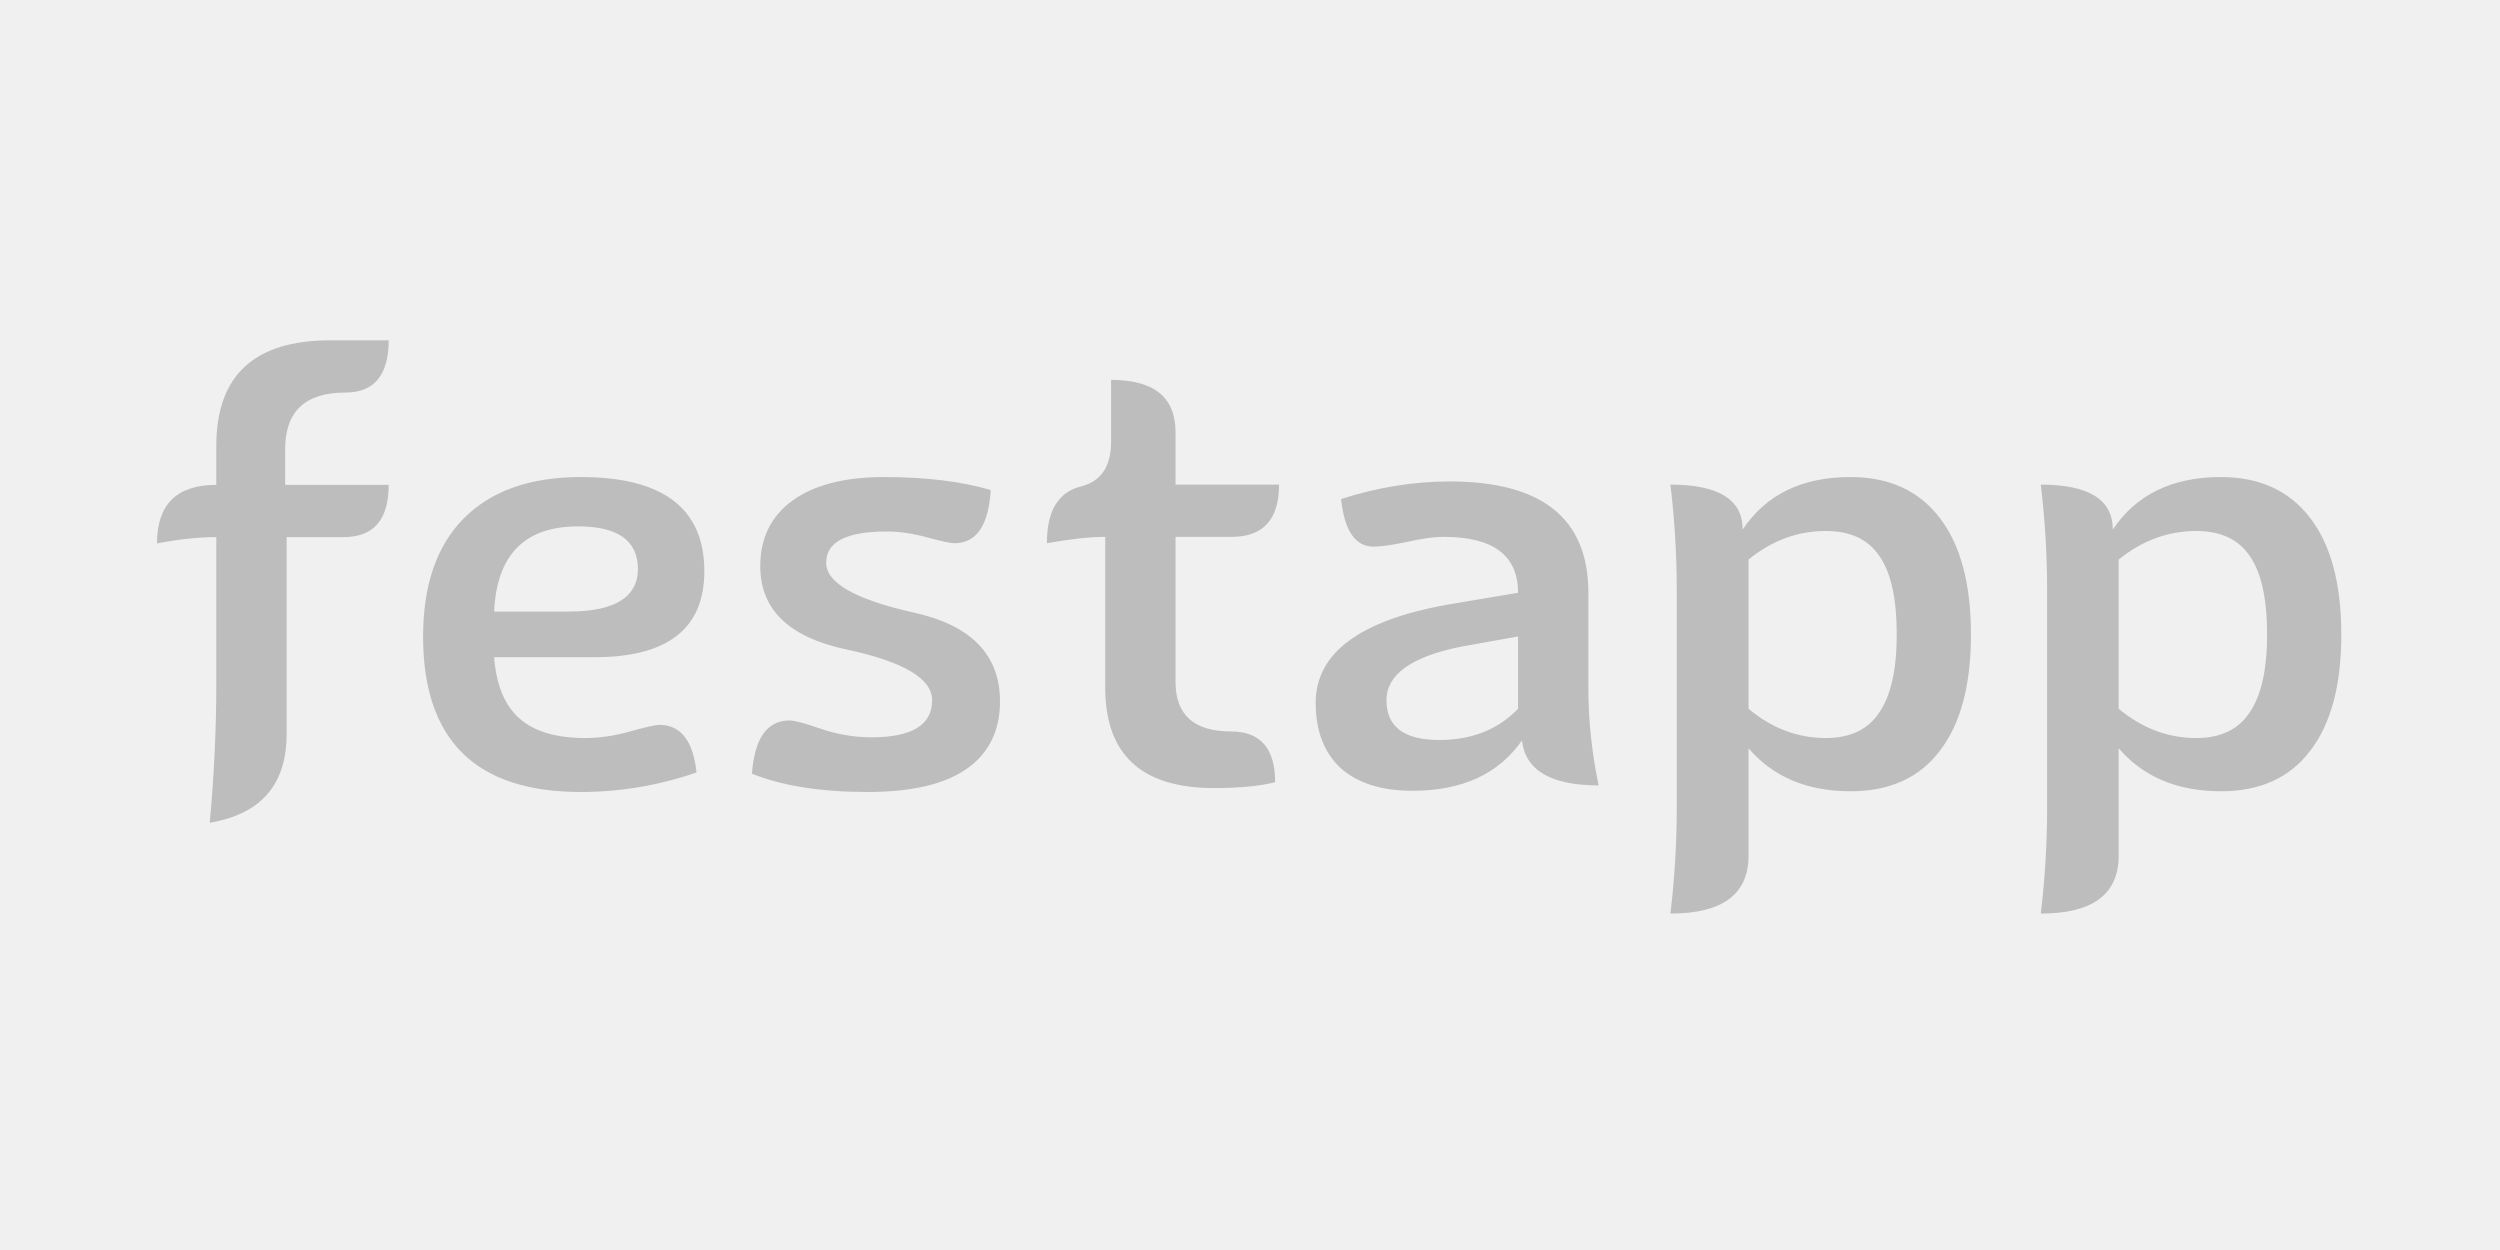
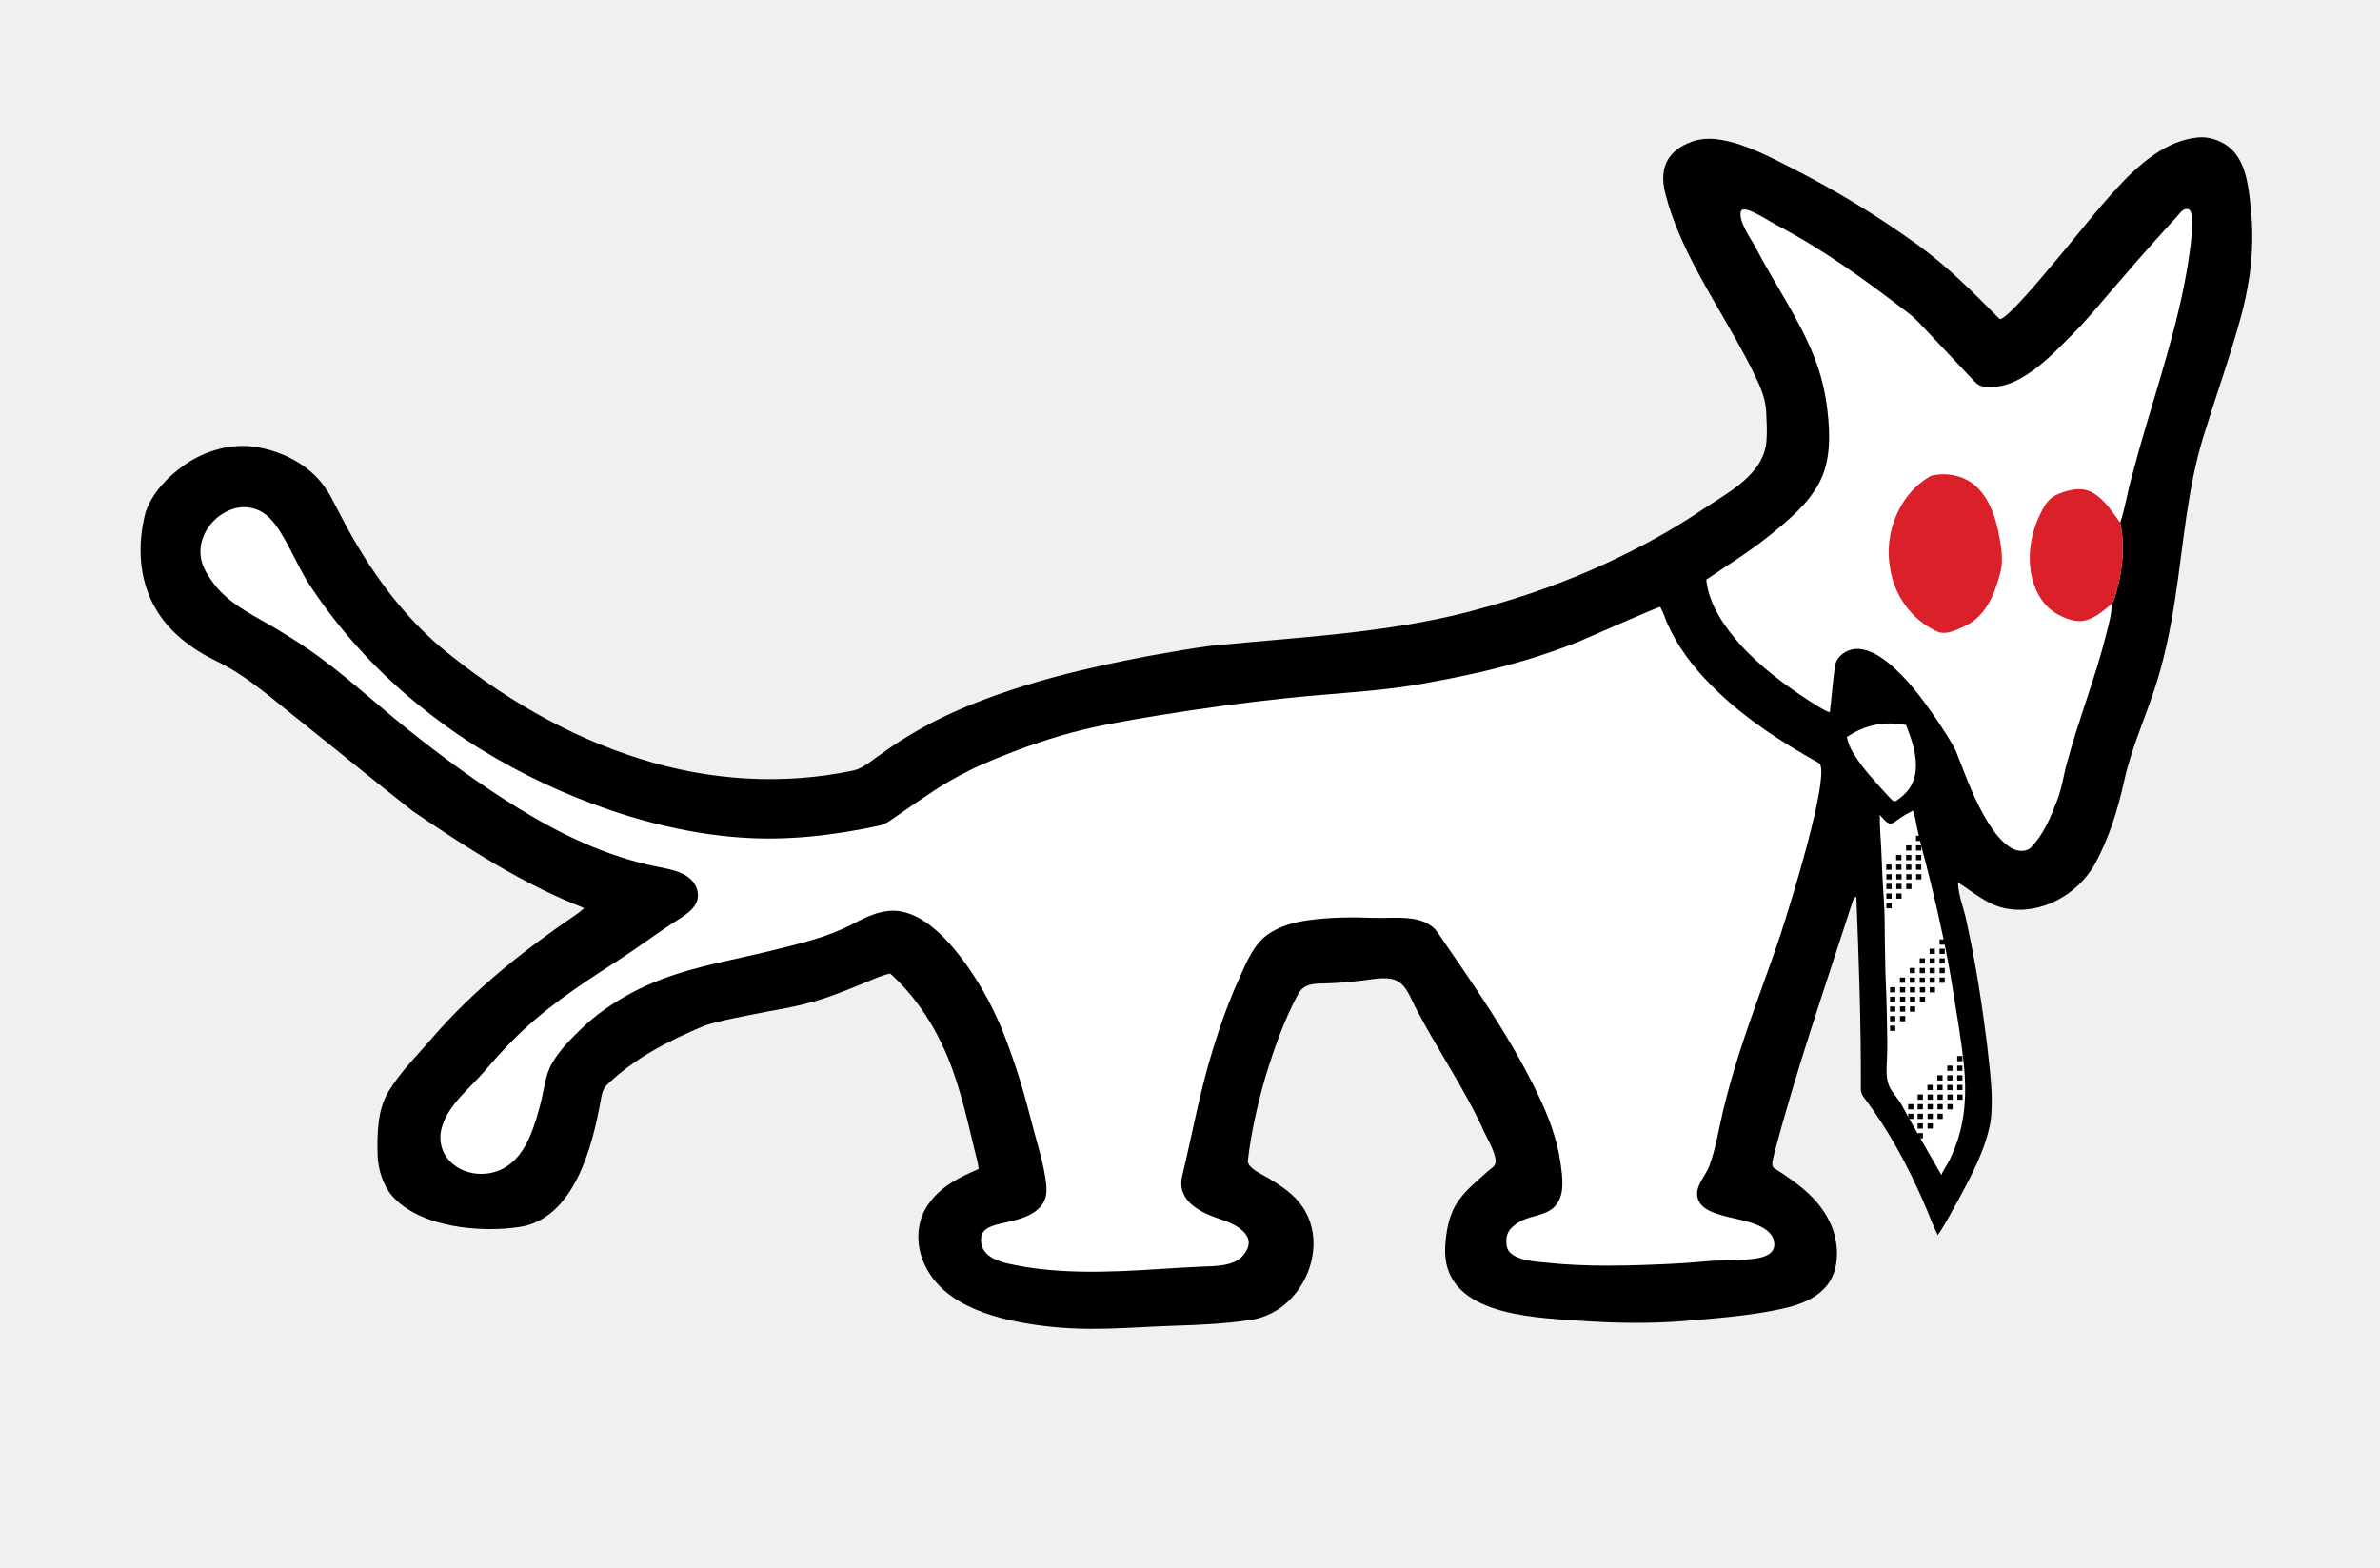
- <svg xmlns="http://www.w3.org/2000/svg" version="1.2" viewBox="0 0 1024 512" width="1024" height="512">
-   <path id="festapp" class="s0" aria-label="festapp" fill="#BDBDBD" d="m117.4 300.7q0 31-31.5 36.3 2.7-29.3 2.7-57.1v-59.9q-11 0-24.3 2.6 0-24 24.3-24v-16q0-43.2 46.6-43.2h24q0 21.4-17.8 21.4-24.6 0-24.6 23.2v14.6h42.4q0 21.4-18.4 21.4h-23.4zm120.5 23.7q-64.6 0-64.6-63.7 0-31.5 16.6-48.3 16.8-17 48-17 50.6 0 50.6 38.6 0 35.2-45 35.2h-41.1q1.3 17.1 10.4 25.1 9.1 8 26.9 8 8.8 0 18.4-2.7 9.6-2.7 12-2.7 13.1 0 15.2 19.5-23.2 8-47.4 8zm-35.5-73.9h30.4q28.5 0 28.5-17.6-0.2-17.3-24.5-17.3-32.8 0-34.4 34.9zm105.6 66.4q1.6-21.8 15.4-21.8 3 0 12.8 3.4 10.2 3.5 20.8 3.5 24.8 0 24.8-15.2 0-13.3-35.2-20.8-35.2-7.5-35.2-34.1 0-17.4 13.4-27 13.3-9.5 37.3-9.5 25.6 0 43.7 5.3-1.3 21.8-14.9 21.8-2.4 0-11.2-2.4-8.8-2.4-16.5-2.4-24.8 0-24.8 12.8 0 12.3 35.4 20.3 35.8 7.7 35.8 36.5 0 18.2-13.9 27.8-13.6 9.3-40.3 9.3-28.8 0-47.4-7.5zm189.3 5.9q-44.6 0-44.6-41.1v-61.8q-9.3 0-23.9 2.6 0-19.7 13.8-23.2 12.5-3.1 12.5-18.3v-25.4q26.4 0 26.4 21.4v21.5h42.4q0 21.4-19.4 21.4h-23v59.4q0 20.3 22.7 20.3 18.1 0 18.1 20.8-9.6 2.4-25 2.4zm81.3 1.1q-19.2 0-29.6-9.4-10.1-9.6-10.1-26.6 0-31.5 57.3-40.8l25.6-4.3q0-22.9-30.4-22.9-6.2 0-15.2 2.1-9.1 1.9-13.6 1.9-11.2 0-13.3-19.5 22.4-7.2 44.5-7.2 56.8 0 56.8 45.6v39.2q0 19.5 4.2 39.7-29.3 0-31.4-18.4-14.4 20.6-44.8 20.6zm10.9-20.8q20 0 32.3-12.8v-29.6l-23.5 4.2q-30.4 6.2-30.4 21.9 0 16.3 21.6 16.3zm94.7 71.1q2.6-21.6 2.6-43.4v-89.1q0-21.6-2.6-43.2 29.6 0 29.6 18.4 14.3-21.5 44.2-21.5 23.7 0 36.5 16.7 12.8 16.6 12.8 47.8 0 31.2-12.8 47.7-12.5 16.5-36.5 16.5-26.7 0-41.8-17.6v44q0 23.7-32 23.7zm63.7-71.9q14.9 0 21.8-10.4 7.2-10.4 7.2-32 0-22.2-7.2-32.3-6.9-10.1-21.8-10.1-17.4 0-31.7 11.7v61.1q14.3 12 31.7 12zm88 71.9q2.6-21.6 2.6-43.4v-89.1q0-21.6-2.6-43.2 29.5 0 29.5 18.4 14.4-21.5 44.3-21.5 23.7 0 36.5 16.7 12.8 16.6 12.8 47.8 0 31.2-12.8 47.7-12.5 16.5-36.5 16.5-26.7 0-41.9-17.6v44q0 23.7-31.9 23.7zm63.7-71.9q14.9 0 21.8-10.4 7.2-10.4 7.2-32 0-22.2-7.2-32.3-6.9-10.1-21.8-10.1-17.4 0-31.8 11.7v61.1q14.4 12 31.8 12z" />
+ <svg xmlns="http://www.w3.org/2000/svg" xml:space="preserve" width="1327" height="874">
+   <g fill="#FFF">
+     <path d="M1057.71 446.19c5.62-3.94 8.81-7.9 10.21-14.86 1.36-9.34-1.78-18.57-5.2-27.13-12.25-2.24-22.819-.12-33 6.73.7 3.22 1.931 6.32 3.7 9.12 5.46 8.94 12.8 16.49 19.79 24.24 1.19 1.1 2.7 3.56 4.5 1.9z" />
+     <path d="M1220.27 116.7c-3.159-1.05-5.17 2.81-7.21 4.85-10.079 10.96-19.979 22.07-29.659 33.38-9.851 11.14-19.051 22.87-29.67 33.31-8.341 8.37-16.771 17.01-27.2 22.79-6.46 3.6-14.061 5.82-21.46 4.27-2.2-.4-3.69-2.2-5.181-3.69-8.359-8.97-16.83-17.83-25.239-26.75-3.25-3.43-6.341-7.06-10.12-9.93-24.09-18.52-47.25-35.43-74.15-49.55-5.5-2.89-16.63-10.63-19.52-8.09-2.44 5.21 6.01 16.83 7.699 20.12 10.69 20.68 24.381 39.93 32.971 61.66 3.81 9.63 6.21 19.65 7.39 29.93 1.53 13.35 1.89 27.91-4.57 40.11-6.279 11.85-16.699 20.49-26.92 28.81-11.41 9.29-23.949 17.01-36.1 25.26 1.51 14.14 10.17 26.29 19.35 36.65 11.13 12.06 24.33 22.01 38.061 30.9 3.74 2.28 7.3 5 11.5 6.43 1.04-8.59 1.64-17.24 2.899-25.81.92-6.12 7.511-9.95 13.351-9.55 5.97.47 11.229 3.78 15.859 7.35 11.12 8.97 19.61 20.63 27.65 32.31 3.67 5.67 7.59 11.23 10.54 17.32 5.49 13.83 10.42 28.06 18.479 40.67 3.33 5.14 7.16 10.25 12.521 13.43 3.37 1.89 8.34 2.43 11.16-.729 6.85-7.181 10.71-16.53 14.189-25.67 2.98-7.431 3.78-15.46 6.13-23.07 6.351-23.48 15.5-46.12 21.32-69.75 1.38-5.59 3.141-11.19 3.05-17.01 1.67-1.94 1.92-4.7 2.721-7.06 3.5-12.34 4.75-25.54 2.05-38.15 2.859-8.59 4.1-17.61 6.63-26.29 9.19-35.46 21.85-70.24 29.02-106.19.719-3.581 7.859-40.461 2.459-42.261zM1014.11 425.4c-21.7-12.11-42.811-25.89-60.33-43.67-9.96-10.06-18.681-21.55-24.36-34.58-1.21-2.93-2.14-5.98-3.729-8.74-.33-.58-42.271 18.05-45.79 19.45-17.83 7.11-36.29 12.69-55 16.96-10.091 2.31-20.25 4.29-30.44 6.15-20.03 3.67-40.15 4.94-60.41 6.69-23.42 2.02-46.8 4.94-70.05 8.38-6.55.97-13.09 1.99-19.62 3.06-7.57 1.24-15.12 2.56-22.66 3.97-7.99 1.49-15.95 3.18-23.8 5.28-16.55 4.43-32.84 10.36-48.58 17.12-9.17 3.93-17.97 8.67-26.43 13.95-8.42 5.54-16.75 11.21-25 17-2.26 1.561-4.56 3.22-7.29 3.811-25.85 5.6-51.99 8.659-78.45 6.659a261.69 261.69 0 0 1-22.66-2.699c-16.79-2.75-33.33-7.07-49.43-12.57a355.815 355.815 0 0 1-72.15-33.97c-6.24-3.85-12.36-7.92-18.31-12.2-5.91-4.24-11.68-8.66-17.3-13.26-23.85-19.5-44.7-42.69-61.36-68.62-4.32-7.46-7.95-15.3-12.18-22.81-2.99-5.32-6.76-11.42-11.97-14.84-4.29-2.83-10.06-3.85-15.07-2.68a25.17 25.17 0 0 0-7.17 2.92c-9.31 5.55-15.21 16.78-11.91 27.58 1.31 4.29 3.85 8.03 6.49 11.61 8.81 11.94 24.07 18.6 36.42 26.15 3.93 2.39 7.83 4.83 11.68 7.33 13.56 8.82 25.99 19.22 38.32 29.65 6.97 5.89 13.9 11.82 21.01 17.53 19.82 15.9 40.52 31.07 62.14 44.42 24.01 14.82 49.73 27.19 77.56 32.761 8.35 1.67 19.85 3.409 22.48 13.13 2.56 9.42-7.72 14.439-14.11 18.649-10.69 7.03-20.95 14.7-31.72 21.62-20.99 13.47-40.97 26.8-58.44 44.811-4.78 4.92-9.37 10.02-13.81 15.25-8.43 9.939-21.01 19.27-24.47 32.42-2.17 8.22.93 16.449 7.99 21.21 7.2 4.859 16.9 5.479 24.79 1.989 8.55-3.779 13.72-11.8 17.1-20.18 2.25-5.56 3.87-11.37 5.39-17.16 2.01-7.699 2.38-15.46 6.52-22.449 4.22-7.141 10.12-13.091 16.04-18.83 8.01-7.78 17.32-14.181 27.1-19.54 5.51-3.011 11.28-5.62 17.15-7.87 20.47-7.87 42.13-11.311 63.33-16.58 14.69-3.65 29.86-7.16 43.34-14.26 8.35-4.4 17.43-8.9 27.14-7.271 15.03 2.53 28.39 18.08 36.73 29.79 8.88 12.46 16.06 26.061 21.55 40.33 3.09 8.06 5.89 16.27 8.47 24.51 2.94 9.42 5.23 19.021 7.84 28.521 2.59 9.43 5.42 18.85 6.6 28.59.56 4.58.15 9.1-3.02 12.75-4.67 5.37-11.79 7.11-18.42 8.71-4.71 1.13-14.04 2.26-14.78 8.41-1.1 9.189 7.1 12.939 14.37 14.63 27.08 6.27 56.52 5.01 83.97 3.24 8.04-.521 16.08-1.03 24.13-1.391 7.89-.35 18.66-.02 23.84-6.569 4.87-6.15 3.21-10.891-2.49-14.99-3.18-2.29-6.8-3.72-10.489-4.93-10.86-3.591-24.601-10.091-21.22-24.171 5.06-21.04 8.95-42.3 14.9-63.14 1.75-6.11 3.61-12.189 5.64-18.22 3.32-9.86 7.07-19.59 11.37-29.061 3.93-8.649 7.87-18.659 15.98-24.27 6.43-4.46 14.279-6.65 21.949-7.74 12.33-1.76 24.78-1.83 37.2-1.37 11.07.41 28-2.54 35.37 8.181 19.97 29.04 40.44 58.14 55.78 89.979 5.95 12.34 10.96 25.37 12.79 39.021.97 7.17 2.359 16.439-2.36 22.649-4.8 6.32-13.689 5.74-20.08 9.36-5.649 3.189-8.89 6.72-7.569 14 1.449 8.02 17.569 8.56 21.619 9 22.601 2.479 46.57 1.8 69.37.72 6.78-.33 13.54-.79 20.301-1.45 6.939-.67 13.939-.31 20.899-.88 6.07-.49 18.78-.91 16.75-10.42-2.109-9.87-19.71-11.71-27.41-13.89-5.27-1.5-12.01-3.21-14.59-8.62-3.31-6.92 3.78-13.42 5.96-19.33 3.67-9.97 5.25-20.561 7.7-30.86 2.62-10.989 5.75-21.859 9.2-32.63 7.09-22.14 15.54-43.82 22.92-65.859 1.92-5.75 3.6-11.561 5.399-17.33 4.13-13.231 22.35-74.361 15.84-78.001zM1088.65 550.55c-1.061-6.6-2.2-13.189-3.511-19.75-.27-1.37-.55-2.74-.83-4.109-.199-.971-.399-1.94-.609-2.91-2.101-10.12-4.41-20.19-6.86-30.23-1.75-7.16-3.58-14.3-5.46-21.42-.06-.229-.12-.45-.17-.68a.726.726 0 0 1-.04-.141c-.21-.819-.41-1.63-.6-2.449-.24-.971-.471-1.95-.69-2.92-.37-1.61-.729-3.221-1.09-4.82-.65-2.9-.96-6.7-2.4-9.33-.229.66-3.109 1.84-3.75 2.25-1.3.83-2.58 1.69-3.88 2.51-1.439.92-3.26 2.87-5.13 2.58-2.1-.34-4.46-3.8-5.91-5.2.73.71.36 3.45.391 4.351.069 2.029.159 4.05.27 6.069.25 4.521.61 9.051.73 13.58.199 7.16.64 14.29 1.1 21.431.3 4.689.56 9.38.6 14.08.08 7.649.08 15.29.32 22.949 0 6.17.42 12.37.61 18.54.17 5.33.31 10.65.38 15.98.1 6.649.28 13.28-.04 19.92-.25 5.29-.771 11.37 1.97 16.15 1.98 3.43 4.891 6.27 6.66 9.819.55 1.11 1.71 3.24 3.23 5.95.199.36.409.73.619 1.12 5.591 9.95 15.091 26.35 17.94 31.33-.33-.58 3.9-7.15 4.35-8.09 1.42-2.9 2.681-5.86 3.78-8.891 5.28-14.479 5.91-29.77 4.311-44.96-1.511-14.259-4.021-28.549-6.291-42.709z" />
+   </g>
+   <path d="M1254.7 113.42c-1.24-11.01-2.88-24.93-12.75-32.06-4.71-3.4-10.82-5.29-16.59-4.71-17.681 1.77-32.391 14.69-43.94 27.05-12.7 13.59-23.91 28.41-36 42.54-2.1 2.46-28 34.14-30.66 31.47-14.7-14.76-28.66-29-45.64-41.28a524.454 524.454 0 0 0-69.97-42.67c-12.28-6.23-25.19-13.18-38.87-15.67-5.71-1.04-11.601-1.08-17.101.95-6.109 2.26-10.41 5.46-12.97 9.57-3.17 5.08-3.68 11.56-1.67 19.4 2.01 7.87 4.77 15.54 7.97 23 11.67 27.14 28.9 51.4 41.771 77.93 3.21 6.63 6.149 13.17 6.479 20.63.25 5.49.63 11.02.141 16.511-1.669 18.732-21.5 28.484-35.235 37.768-17.313 11.702-35.545 21.626-54.51 30.391-21.467 9.921-44.267 18.083-67.065 24.351-49.63 14.3-101.51 16.38-152.609 21.43-11.53 1.48-22.96 3.6-34.4 5.59-35.12 6.63-70.19 14.9-103.24 28.75-16.52 6.91-32.3 15.61-46.75 26.21-4.89 3.14-9.21 7.52-15 8.96-39.24 8.371-80.54 5.75-118.74-6.32-41.06-12.74-78.67-35.08-111.68-62.4-24.71-21.03-43.19-48.39-57.69-77.2-2.27-4.33-4.23-8.39-7.37-12.71-8.55-11.74-22.77-19.12-37.3-21.6-14.17-2.43-28.88 1.86-40.54 9.99-9.34 6.58-17.82 15.34-21.6 26.32-4.65 17.57-3.91 37.36 5.39 53.34 7.62 13.5 20.52 23.1 34.28 29.71 17.76 8.63 32.32 22.18 47.75 34.23 20.57 16.42 40.91 33.15 61.62 49.39 30.27 20.52 61.25 40.66 95.48 53.97-1.02.96-2.04 1.92-3.16 2.76-30.04 20.46-57.94 42.28-81.77 69.931-8.32 9.649-17.53 18.689-24.18 29.659-6.22 10.261-6.35 23.881-6.04 35.521.19 7.51 2.99 16.63 7.89 22.38 15.35 17.98 49.91 20.96 71.55 17.53 30.01-4.75 40.3-44.59 44.81-69.79.63-3.521 1.2-7.41 4.11-9.851 15.04-14.42 33.86-24.109 52.92-32.109 6.55-2.891 29.1-6.83 36.01-8.28 23.4-4.09 31.13-6.52 53.1-15.56 5.1-1.971 10.01-4.58 15.43-5.631 12.2 10.98 21.87 24.65 28.86 39.48 8.98 18.61 13.32 38.94 18.17 58.9.92 3.479 1.86 6.979 2.28 10.579-10.49 4.431-21.27 9.82-27.92 19.471-6.46 8.81-7.22 20.859-3.43 30.92 9.27 24.609 38.15 32.84 62.77 36.46 28.74 4.21 51.38 1.38 77.09.55 14.6-.479 29.32-1.07 43.85-3.37 5.42-.85 11.29-3.359 15.739-6.52 17.25-12.271 24.851-38.16 12.511-56.351-4.891-7.22-11.88-11.72-19.2-16.18-2.98-1.81-11.8-5.55-11.32-9.68 1.8-15.641 5.32-31.061 9.66-46.181 4.88-15.979 10.43-31.859 18.35-46.609 2.91-5.42 7.87-5.86 13.431-5.94 7.479-.09 14.83-.8 22.26-1.63 5.71-.64 12.98-2.39 18.54-.26 5.82 2.22 8.24 9.42 10.85 14.51 12.16 23.73 27.62 45.67 38.61 70.021 1.76 3.88 7.7 13.699 6.22 17.899-.67 1.9-2.72 2.851-4.14 4.15-6.38 5.84-13.63 11.39-18.03 19.01-3.859 6.67-5.22 15.02-5.7 22.61-2.42 38.069 46.7 39.689 73.03 41.6 20.3 1.46 41.08 1.9 61.38.17 17.62-1.5 35.95-2.9 53.24-6.67 10.14-2.22 21-6.09 26.76-15.32 5.99-9.6 4.761-23.96-.359-33.79-6.271-12.87-18.32-21.5-30.08-28.97-2.82-1.45-1.21-4.92-.83-7.28 12.45-47.67 28.689-94.22 43.79-141.09.35-1.39 1.05-2.649 2.279-3.439 1.41 35.71 2.66 71.449 2.521 107.189-.12 1.87.72 3.58 1.85 5.03 13.471 17.77 24.15 37.53 33.051 57.95 2.81 6.12 4.829 12.59 8 18.56 4.439-6.31 7.8-13.29 11.659-19.95 7.391-13.76 15-27.85 17.771-43.38 1.87-14.16-.49-28.399-1.92-42.49-2.83-22.8-6.33-45.529-11.26-67.97-1.341-7.51-4.86-15.18-4.99-22.819 8.56 5.439 16.3 12.5 26.58 14.5 19.75 3.84 40.22-7.73 49.819-24.83 7.9-14.57 12.82-30.53 16.36-46.66 3.8-17.31 11.41-34.22 16.93-51.07 2.561-7.81 4.69-15.77 6.49-23.79 1.98-8.81 3.57-17.7 4.93-26.63 4.681-30.53 6.69-60.86 15.851-90.53 6.87-22.23 14.76-44.14 20.87-66.61 1.97-7.22 3.5-14.61 4.609-22.02 2.027-13.681 2.107-27.181.557-40.921zM998.27 503.4c-1.8 5.77-3.479 11.58-5.399 17.33-7.38 22.039-15.83 43.72-22.92 65.859-3.45 10.771-6.58 21.641-9.2 32.63-2.45 10.3-4.03 20.891-7.7 30.86-2.18 5.91-9.27 12.41-5.96 19.33 2.58 5.41 9.32 7.12 14.59 8.62 7.7 2.18 25.301 4.02 27.41 13.89 2.03 9.51-10.68 9.93-16.75 10.42-6.96.57-13.96.21-20.899.88-6.761.66-13.521 1.12-20.301 1.45-22.8 1.08-46.77 1.76-69.37-.72-4.05-.44-20.17-.98-21.619-9-1.32-7.28 1.92-10.811 7.569-14 6.391-3.62 15.28-3.04 20.08-9.36 4.72-6.21 3.33-15.479 2.36-22.649-1.83-13.65-6.84-26.681-12.79-39.021-15.34-31.84-35.811-60.939-55.78-89.979-7.37-10.721-24.3-7.771-35.37-8.181-12.42-.46-24.87-.39-37.2 1.37-7.67 1.09-15.52 3.28-21.949 7.74-8.11 5.61-12.051 15.62-15.98 24.27-4.3 9.471-8.05 19.2-11.37 29.061-2.029 6.03-3.89 12.109-5.64 18.22-5.95 20.84-9.84 42.1-14.9 63.14-3.38 14.08 10.36 20.58 21.22 24.171 3.689 1.21 7.31 2.64 10.489 4.93 5.7 4.1 7.36 8.84 2.49 14.99-5.18 6.55-15.95 6.22-23.84 6.569-8.05.36-16.09.87-24.13 1.391-27.45 1.77-56.89 3.029-83.97-3.24-7.27-1.69-15.47-5.44-14.37-14.63.74-6.15 10.07-7.28 14.78-8.41 6.63-1.6 13.75-3.34 18.42-8.71 3.17-3.65 3.58-8.17 3.02-12.75-1.18-9.74-4.01-19.16-6.6-28.59-2.61-9.5-4.9-19.101-7.84-28.521-2.58-8.24-5.38-16.45-8.47-24.51-5.49-14.27-12.67-27.87-21.55-40.33-8.34-11.71-21.7-27.26-36.73-29.79-9.71-1.63-18.79 2.87-27.14 7.271-13.48 7.1-28.65 10.609-43.34 14.26-21.2 5.27-42.86 8.71-63.33 16.58-5.87 2.25-11.64 4.859-17.15 7.87-9.78 5.359-19.09 11.76-27.1 19.54-5.92 5.739-11.82 11.689-16.04 18.83-4.14 6.989-4.51 14.75-6.52 22.449-1.52 5.79-3.14 11.601-5.39 17.16-3.38 8.38-8.55 16.4-17.1 20.18-7.89 3.49-17.59 2.87-24.79-1.989-7.06-4.761-10.16-12.99-7.99-21.21 3.46-13.15 16.04-22.48 24.47-32.42 4.44-5.23 9.03-10.33 13.81-15.25 17.47-18.011 37.45-31.341 58.44-44.811 10.77-6.92 21.03-14.59 31.72-21.62 6.39-4.21 16.67-9.229 14.11-18.649-2.63-9.721-14.13-11.46-22.48-13.13-27.83-5.57-53.55-17.94-77.56-32.761-21.62-13.35-42.32-28.52-62.14-44.42-7.11-5.71-14.04-11.64-21.01-17.53-12.33-10.43-24.76-20.83-38.32-29.65-3.85-2.5-7.75-4.94-11.68-7.33-12.35-7.55-27.61-14.21-36.42-26.15-2.64-3.58-5.18-7.32-6.49-11.61-3.3-10.8 2.6-22.03 11.91-27.58a25.17 25.17 0 0 1 7.17-2.92c5.01-1.17 10.78-.15 15.07 2.68 5.21 3.42 8.98 9.52 11.97 14.84 4.23 7.51 7.86 15.35 12.18 22.81 16.66 25.93 37.51 49.12 61.36 68.62 5.62 4.6 11.39 9.02 17.3 13.26 5.95 4.28 12.07 8.35 18.31 12.2a355.815 355.815 0 0 0 72.15 33.97c16.1 5.5 32.64 9.82 49.43 12.57a261.69 261.69 0 0 0 22.66 2.699c26.46 2 52.6-1.06 78.45-6.659 2.73-.591 5.03-2.25 7.29-3.811 8.25-5.79 16.58-11.46 25-17 8.46-5.28 17.26-10.02 26.43-13.95 15.74-6.76 32.03-12.69 48.58-17.12 7.85-2.1 15.81-3.79 23.8-5.28 7.54-1.41 15.09-2.73 22.66-3.97 6.53-1.07 13.07-2.09 19.62-3.06 23.25-3.44 46.63-6.36 70.05-8.38 20.26-1.75 40.38-3.02 60.41-6.69 10.19-1.86 20.35-3.84 30.44-6.15 18.71-4.27 37.17-9.85 55-16.96 3.52-1.4 45.46-20.03 45.79-19.45 1.59 2.76 2.52 5.81 3.729 8.74 5.68 13.03 14.4 24.52 24.36 34.58 17.52 17.78 38.63 31.56 60.33 43.67 6.51 3.641-11.71 64.771-15.84 78.001zm35.15-83.35c-1.77-2.8-3-5.9-3.7-9.12 10.181-6.85 20.75-8.97 33-6.73 3.42 8.56 6.561 17.79 5.2 27.13-1.4 6.96-4.59 10.92-10.21 14.86-1.8 1.659-3.31-.801-4.5-1.9-6.99-7.75-14.33-15.3-19.79-24.24zm61.52 173.21c1.6 15.19.97 30.48-4.311 44.96-1.1 3.03-2.36 5.99-3.78 8.891-.449.939-4.68 7.51-4.35 8.09-2.85-4.98-12.35-21.38-17.94-31.33-.21-.39-.42-.76-.619-1.12-1.521-2.71-2.681-4.84-3.23-5.95-1.77-3.55-4.68-6.39-6.66-9.819-2.74-4.78-2.22-10.86-1.97-16.15.32-6.64.14-13.271.04-19.92-.07-5.33-.21-10.65-.38-15.98-.19-6.17-.61-12.37-.61-18.54-.24-7.659-.24-15.3-.32-22.949-.04-4.7-.3-9.391-.6-14.08-.46-7.141-.9-14.271-1.1-21.431-.12-4.529-.48-9.06-.73-13.58-.11-2.02-.2-4.04-.27-6.069-.03-.9.34-3.641-.391-4.351 1.45 1.4 3.811 4.86 5.91 5.2 1.87.29 3.69-1.66 5.13-2.58 1.3-.819 2.58-1.68 3.88-2.51.641-.41 3.521-1.59 3.75-2.25 1.44 2.63 1.75 6.43 2.4 9.33.36 1.6.72 3.21 1.09 4.82.22.97.45 1.949.69 2.92.189.819.39 1.63.6 2.449.01.051.021.091.04.141.05.229.11.45.17.68 1.88 7.12 3.71 14.26 5.46 21.42 2.45 10.04 4.76 20.11 6.86 30.23.21.97.41 1.939.609 2.91.28 1.369.561 2.739.83 4.109 1.311 6.561 2.45 13.15 3.511 19.75 2.271 14.159 4.781 28.449 6.291 42.709zm122.87-434.3c-7.17 35.95-19.829 70.73-29.02 106.19-2.53 8.68-3.771 17.7-6.63 26.29 2.7 12.61 1.45 25.81-2.05 38.15-.801 2.36-1.051 5.12-2.721 7.06.091 5.82-1.67 11.42-3.05 17.01-5.82 23.63-14.97 46.27-21.32 69.75-2.35 7.61-3.149 15.64-6.13 23.07-3.479 9.14-7.34 18.489-14.189 25.67-2.82 3.159-7.79 2.619-11.16.729-5.36-3.18-9.19-8.29-12.521-13.43-8.06-12.61-12.989-26.84-18.479-40.67-2.95-6.09-6.87-11.65-10.54-17.32-8.04-11.68-16.53-23.34-27.65-32.31-4.63-3.57-9.89-6.88-15.859-7.35-5.84-.4-12.431 3.43-13.351 9.55-1.26 8.57-1.859 17.22-2.899 25.81-4.2-1.43-7.76-4.15-11.5-6.43-13.73-8.89-26.931-18.84-38.061-30.9-9.18-10.36-17.84-22.51-19.35-36.65 12.15-8.25 24.689-15.97 36.1-25.26 10.221-8.32 20.641-16.96 26.92-28.81 6.46-12.2 6.101-26.76 4.57-40.11-1.18-10.28-3.58-20.3-7.39-29.93-8.59-21.73-22.28-40.98-32.971-61.66-1.689-3.29-10.14-14.91-7.699-20.12 2.89-2.54 14.02 5.2 19.52 8.09 26.9 14.12 50.061 31.03 74.15 49.55 3.779 2.87 6.87 6.5 10.12 9.93 8.409 8.92 16.88 17.78 25.239 26.75 1.49 1.49 2.98 3.29 5.181 3.69 7.399 1.55 15-.67 21.46-4.27 10.43-5.78 18.859-14.42 27.2-22.79 10.619-10.44 19.819-22.17 29.67-33.31 9.68-11.31 19.58-22.42 29.659-33.38 2.04-2.04 4.051-5.9 7.21-4.85 5.401 1.801-1.739 38.681-2.459 42.261z" />
+   <path d="M1053.833 550.4h2.917v2.917h-2.917zM1053.833 555.765h2.917v2.916h-2.917zM1053.833 561.128h2.917v2.917h-2.917zM1053.833 566.492h2.917v2.918h-2.917zM1053.833 571.856h2.917v2.917h-2.917zM1059.366 550.4h2.917v2.917h-2.917zM1059.366 555.765h2.917v2.916h-2.917zM1059.366 561.128h2.917v2.917h-2.917zM1059.366 566.492h2.917v2.918h-2.917zM1059.283 545.036h2.917v2.917h-2.917zM1064.899 550.4h2.917v2.917h-2.917zM1064.899 555.765h2.917v2.916h-2.917zM1064.899 561.128h2.917v2.917h-2.917zM1064.816 539.672h2.917v2.918h-2.917zM1064.816 545.036h2.917v2.917h-2.917zM1070.433 550.4h2.917v2.917h-2.917zM1070.433 555.765h2.917v2.916h-2.917zM1070.35 534.308h2.917v2.917h-2.917zM1070.35 539.672h2.917v2.918h-2.917zM1070.35 545.036h2.917v2.917h-2.917zM1075.966 550.4h2.917v2.917h-2.917zM1075.883 528.944h2.917v2.916h-2.917zM1075.883 534.308h2.917v2.917h-2.917zM1075.883 539.672h2.917v2.918h-2.917zM1075.883 545.036h2.917v2.917h-2.917zM1081.416 528.944h2.917v2.916h-2.917zM1081.416 523.777h2.917v2.916h-2.917zM1081.416 534.308h2.917v2.917h-2.917zM1081.416 539.672h2.917v2.918h-2.917zM1081.416 545.036h2.917v2.917h-2.917zM1051.78 487.398h2.917v2.917h-2.917zM1051.78 492.763h2.917v2.916h-2.917zM1051.78 498.126h2.917v2.917h-2.917zM1051.78 503.49h2.917v2.918h-2.917zM1051.697 482.034h2.917v2.917h-2.917zM1057.313 487.398h2.917v2.917h-2.917zM1057.313 492.763h2.917v2.916h-2.917zM1057.313 498.126h2.917v2.917h-2.917zM1057.23 476.67h2.917v2.918h-2.917zM1057.23 482.034h2.917v2.917h-2.917zM1062.847 487.398h2.917v2.917h-2.917zM1062.847 492.763h2.917v2.916h-2.917zM1062.764 471.306h2.917v2.917h-2.917zM1062.764 476.67h2.917v2.918h-2.917zM1062.764 482.034h2.917v2.917h-2.917zM1068.38 487.398h2.917v2.917h-2.917zM1068.297 465.942h2.917v2.916h-2.917zM1068.297 471.306h2.917v2.917h-2.917zM1068.297 476.67h2.917v2.918h-2.917zM1068.297 482.034h2.917v2.917h-2.917zM1069.212 610.225h2.917v2.917h-2.917zM1069.212 615.589h2.917v2.916h-2.917zM1063.941 615.589h2.917v2.916h-2.917zM1069.212 620.952h2.917v2.917h-2.917zM1063.941 620.952h2.917v2.917h-2.917zM1069.212 626.316h2.917v2.918h-2.917zM1069.212 631.754h2.917v2.918h-2.917zM1074.745 610.225h2.917v2.917h-2.917zM1074.745 615.589h2.917v2.916h-2.917zM1074.745 620.952h2.917v2.917h-2.917zM1074.745 626.316h2.917v2.918h-2.917zM1074.662 604.86h2.917v2.917h-2.917zM1080.278 610.225h2.917v2.917h-2.917zM1080.278 615.589h2.917v2.916h-2.917zM1080.278 620.952h2.917v2.917h-2.917zM1080.195 599.496h2.917v2.918h-2.917zM1080.195 604.86h2.917v2.917h-2.917zM1085.812 610.225h2.917v2.917h-2.917zM1085.812 615.589h2.917v2.916h-2.917zM1085.729 594.132h2.917v2.917h-2.917zM1085.729 599.496h2.917v2.918h-2.917zM1085.729 604.86h2.917v2.917h-2.917zM1091.345 610.225h2.917v2.917h-2.917zM1091.262 588.769h2.917v2.916h-2.917zM1091.262 594.132h2.917v2.917h-2.917zM1091.262 599.496h2.917v2.918h-2.917zM1091.262 604.86h2.917v2.917h-2.917z" />
+   <g fill="#DA2028">
+     <path d="M1114.92 320.57c-2.87 11.03-7.91 22.82-18.7 28.16-5.26 2.37-11.63 6.15-17.279 2.81-13.32-6.4-22.7-19.72-24.98-34.24-3.9-19.72 4.91-42.26 22.87-52.08 8.229-1.99 17.62-.24 24.2 5.27 7.33 6.28 10.91 15.75 12.97 24.94 1.559 8.23 3.589 16.91.919 25.14zM1180.11 329.59c-.801 2.36-1.051 5.12-2.721 7.06-4.93 4.2-10.189 8.86-16.88 9.66-5.229.13-10.27-1.97-14.649-4.66-7.5-4.69-11.721-13.17-13.36-21.63-2.32-12.9.69-26.46 7.33-37.66 1.67-2.93 4.16-5.44 7.34-6.69 6.07-2.68 13.54-4.48 19.67-.96 6.7 3.85 10.82 10.68 15.32 16.73 2.7 12.61 1.45 25.81-2.05 38.15z" />
+   </g>
</svg>
